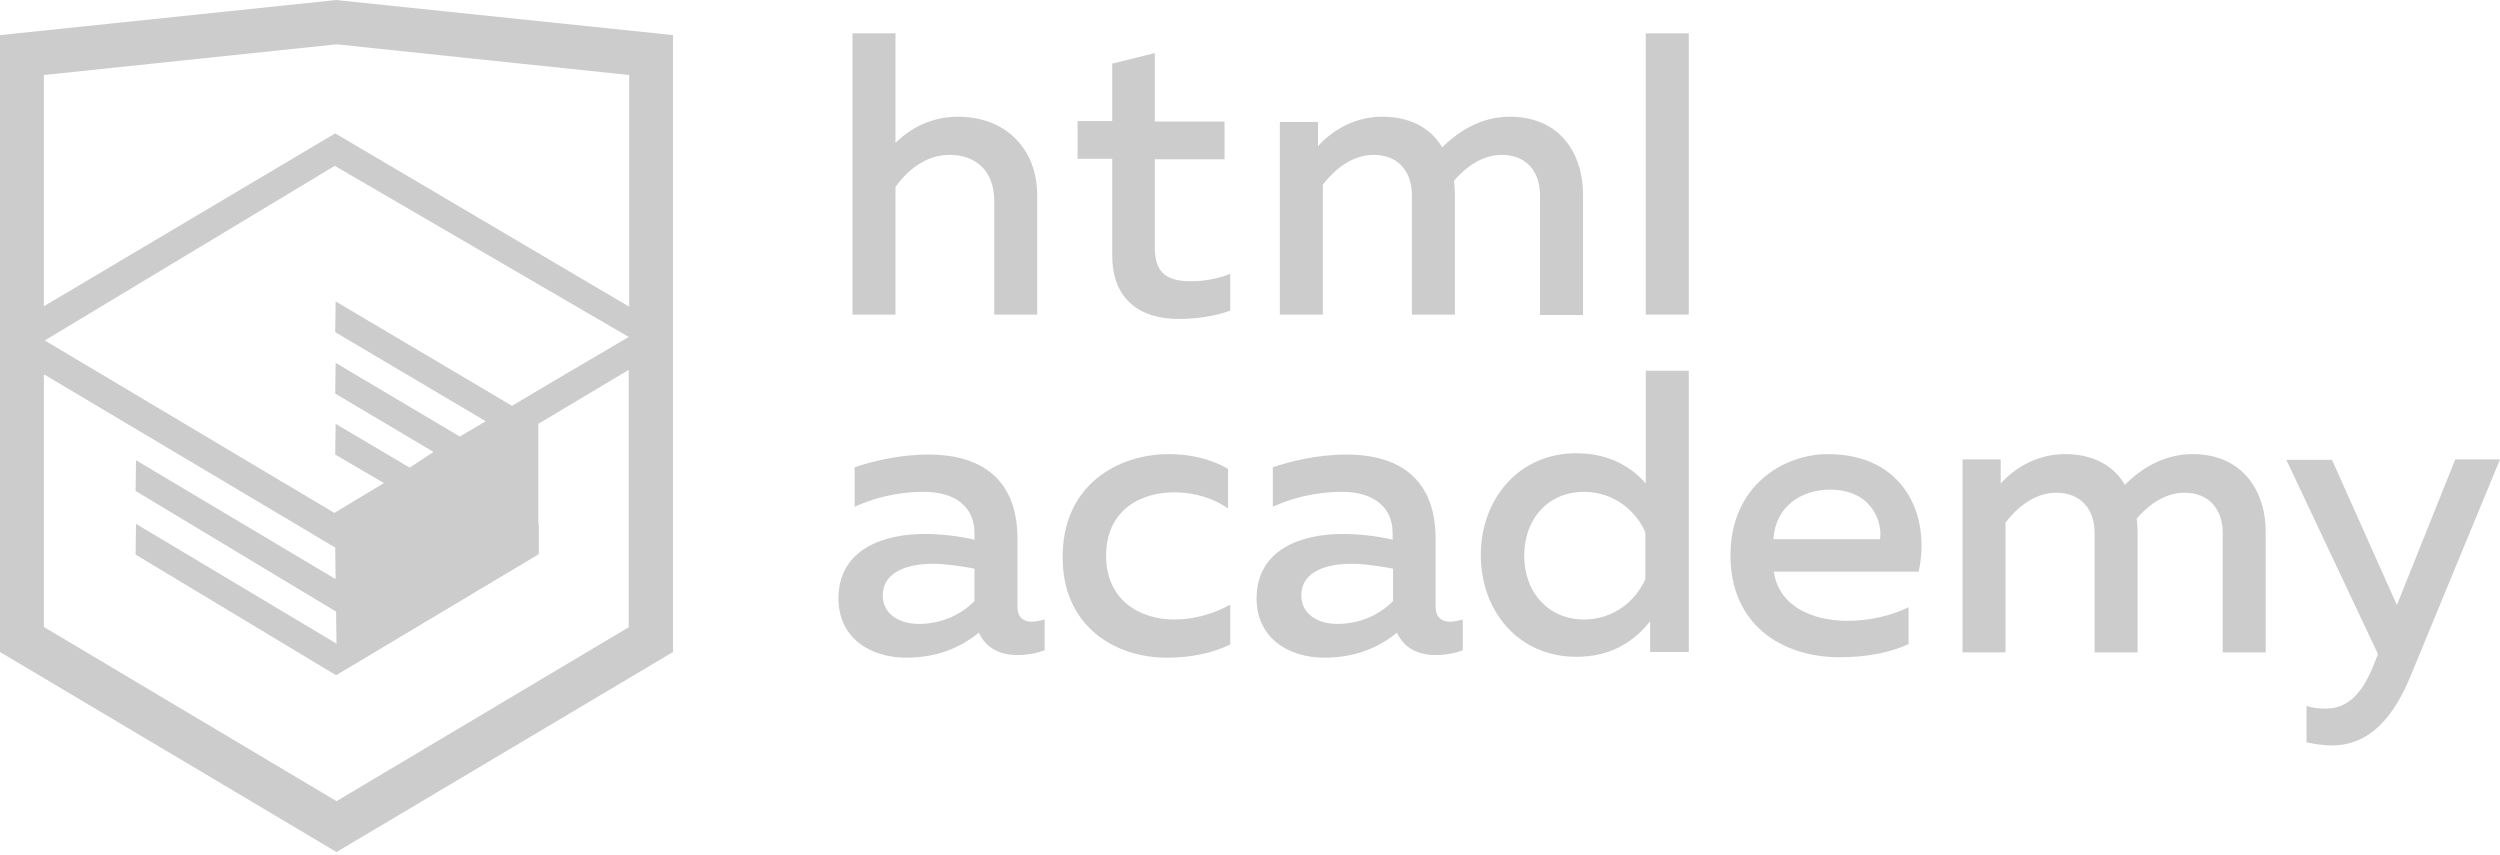
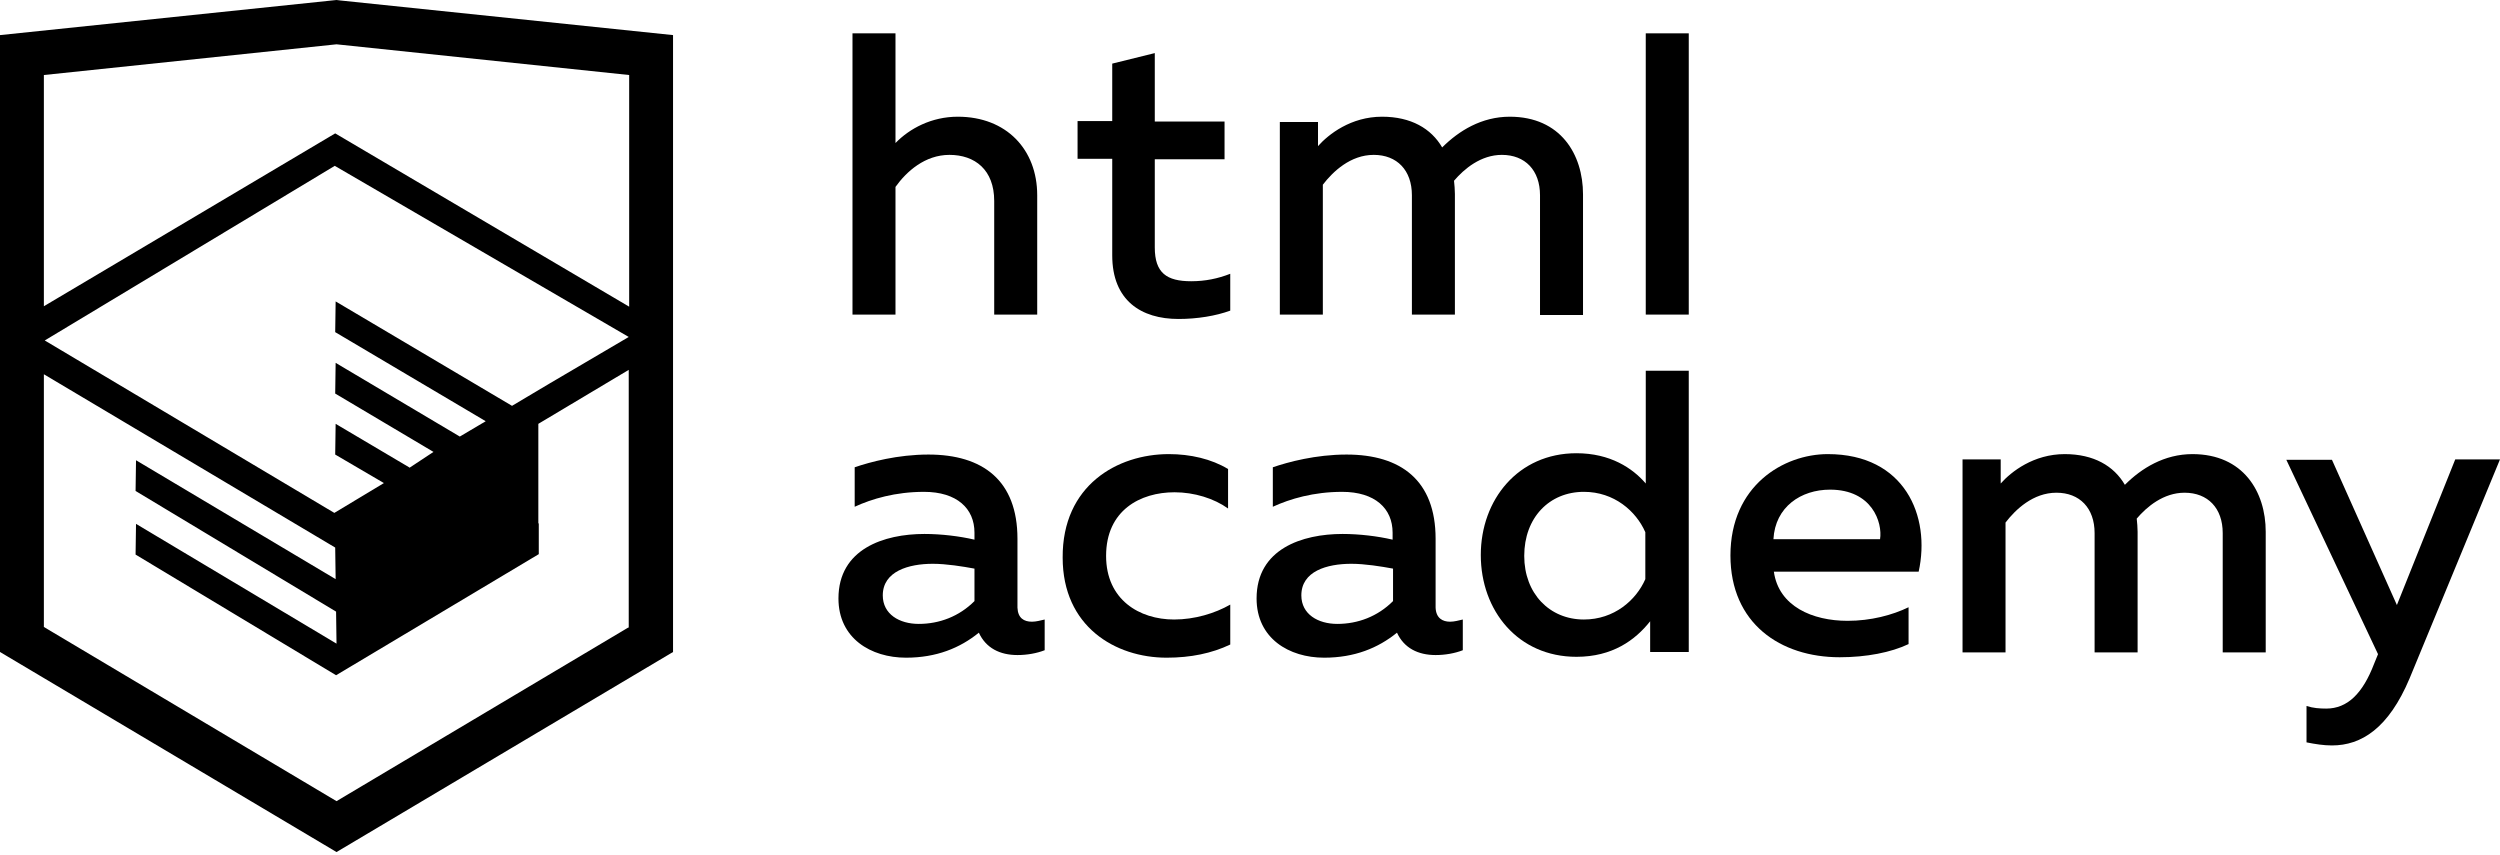
<svg xmlns="http://www.w3.org/2000/svg" width="199" height="68" viewBox="0 0 199 68" fill="none">
-   <g opacity="0.2">
+   <g opacity="1">
    <path d="M82.143 49.488C82.492 49.488 82.841 49.383 83.156 49.313V51.758C82.527 52.003 81.759 52.142 80.99 52.142C79.593 52.142 78.476 51.584 77.917 50.361C76.415 51.584 74.529 52.352 72.12 52.352C69.326 52.352 66.741 50.815 66.741 47.637C66.741 43.691 70.373 42.503 73.586 42.503C74.913 42.503 76.38 42.678 77.568 42.957V42.398C77.568 40.478 76.171 39.151 73.552 39.151C71.281 39.151 69.395 39.709 68.033 40.338V37.195C69.256 36.776 71.456 36.182 73.901 36.182C78.231 36.182 80.99 38.242 80.99 42.887V48.37C81.025 49.209 81.514 49.488 82.143 49.488ZM70.269 47.393C70.269 48.894 71.596 49.663 73.132 49.663C74.774 49.663 76.346 49.069 77.568 47.847V45.262C76.625 45.088 75.333 44.878 74.25 44.878C72.329 44.878 70.269 45.472 70.269 47.393Z" fill="black" />
    <path d="M93.039 36.147C94.751 36.147 96.427 36.531 97.754 37.334V40.477C96.637 39.674 95.065 39.185 93.493 39.185C90.769 39.185 88.045 40.617 88.045 44.249C88.045 47.742 90.699 49.313 93.458 49.313C95.1 49.313 96.706 48.825 97.929 48.126V51.304C96.462 52.003 94.786 52.352 92.865 52.352C88.779 52.352 84.588 49.872 84.588 44.389C84.553 38.627 88.953 36.147 93.039 36.147Z" fill="black" />
    <path d="M115.426 49.488C115.775 49.488 116.125 49.383 116.439 49.313V51.758C115.81 52.003 115.042 52.142 114.274 52.142C112.877 52.142 111.759 51.584 111.2 50.361C109.699 51.584 107.813 52.352 105.403 52.352C102.609 52.352 100.024 50.815 100.024 47.637C100.024 43.691 103.657 42.503 106.87 42.503C108.197 42.503 109.664 42.678 110.851 42.957V42.398C110.851 40.478 109.454 39.151 106.835 39.151C104.565 39.151 102.679 39.709 101.317 40.338V37.195C102.539 36.776 104.739 36.182 107.184 36.182C111.515 36.182 114.274 38.242 114.274 42.887V48.37C114.309 49.209 114.832 49.488 115.426 49.488ZM103.587 47.393C103.587 48.894 104.914 49.663 106.451 49.663C108.092 49.663 109.664 49.069 110.886 47.847V45.262C109.943 45.088 108.651 44.878 107.568 44.878C105.612 44.878 103.587 45.472 103.587 47.393Z" fill="black" />
    <path d="M134.425 29.511V51.898H131.352V49.453C130.165 50.955 128.348 52.282 125.485 52.282C120.84 52.282 117.871 48.615 117.871 44.179C117.871 39.779 120.84 36.077 125.485 36.077C128.174 36.077 129.955 37.264 131.003 38.487V29.511H134.425ZM126.078 39.15C123.319 39.15 121.329 41.211 121.329 44.249C121.329 47.253 123.354 49.313 126.078 49.313C128.488 49.313 130.234 47.777 130.968 46.1V42.364C130.234 40.687 128.488 39.15 126.078 39.15Z" fill="black" />
    <path d="M145.496 36.147C151.608 36.147 153.703 41.071 152.725 45.507H141.2C141.584 48.266 144.274 49.418 147.068 49.418C148.919 49.418 150.63 48.964 151.922 48.336V51.269C150.525 51.933 148.569 52.317 146.439 52.317C141.724 52.317 137.743 49.628 137.743 44.214C137.743 38.661 141.969 36.147 145.496 36.147ZM145.671 38.976C143.366 38.976 141.305 40.338 141.165 42.922H149.652C149.861 41.595 149.023 38.976 145.671 38.976Z" fill="black" />
    <path d="M156.218 51.898V36.566H159.256V38.487C160.094 37.544 161.876 36.147 164.355 36.147C166.66 36.147 168.267 37.09 169.14 38.592C170.467 37.264 172.283 36.147 174.518 36.147C178.569 36.147 180.351 39.15 180.351 42.328V51.933H176.928V42.433C176.928 40.443 175.741 39.22 173.89 39.22C172.213 39.22 170.886 40.338 170.083 41.281C170.118 41.63 170.153 41.979 170.153 42.328V51.933H166.73V42.433C166.73 40.443 165.543 39.22 163.692 39.22C161.841 39.22 160.444 40.547 159.64 41.595V51.933H156.218V51.898Z" fill="black" />
    <path d="M195.438 36.566H199L191.806 53.993C190.13 57.975 187.964 59.337 185.624 59.337C184.961 59.337 184.297 59.232 183.599 59.092V56.194C184.123 56.368 184.646 56.403 185.17 56.403C186.847 56.403 188.069 55.216 188.977 52.841L189.291 52.072L181.992 36.601H185.624L190.793 48.161L195.438 36.566Z" fill="black" />
    <path d="M71.281 2.654V11.385C72.399 10.233 74.145 9.29 76.24 9.29C80.117 9.29 82.562 11.909 82.562 15.541V25.041H79.139V15.995C79.139 13.516 77.602 12.328 75.577 12.328C73.621 12.328 72.154 13.655 71.281 14.878V25.041H67.858V2.654H71.281Z" fill="black" />
    <path d="M91.921 4.226V9.674H97.474V12.678H91.921V19.698C91.921 21.723 92.864 22.387 94.82 22.387C95.938 22.387 96.95 22.177 97.928 21.793V24.727C96.776 25.146 95.309 25.39 93.807 25.39C90.838 25.39 88.534 23.923 88.534 20.326V12.643H85.774V9.639H88.534V5.064L91.921 4.226Z" fill="black" />
    <path d="M101.875 25.041V9.709H104.913V11.63C105.752 10.687 107.533 9.29 110.012 9.29C112.317 9.29 113.924 10.233 114.797 11.735C116.124 10.408 117.94 9.29 120.175 9.29C124.227 9.29 126.008 12.293 126.008 15.472V25.076H122.585V15.541C122.585 13.551 121.398 12.328 119.547 12.328C117.87 12.328 116.543 13.446 115.74 14.389C115.775 14.738 115.81 15.088 115.81 15.437V25.041H112.387V15.541C112.387 13.551 111.2 12.328 109.349 12.328C107.498 12.328 106.101 13.655 105.298 14.703V25.041H101.875Z" fill="black" />
    <path d="M134.425 2.654H131.002V25.041H134.425V2.654Z" fill="black" />
    <path d="M27.067 0.035L26.787 0L0 2.794V51.898L26.787 67.823L53.574 51.898V2.794L27.067 0.035ZM50.082 49.907L26.787 63.772L3.492 49.907V29.791L26.682 43.586L26.717 46.1L10.827 36.636L10.792 39.081L26.752 48.685L26.787 51.234L10.827 41.7L10.792 44.145L26.752 53.749L42.887 44.11V41.665H42.852V40.827V39.814V33.737L50.047 29.441V49.907H50.082ZM50.047 26.822L43.691 30.559L40.757 32.305L26.717 23.993L26.682 26.438L38.661 33.528L38.557 33.597L38.312 33.737L36.601 34.75L26.717 28.883L26.682 31.327L34.505 35.972L32.654 37.195L32.62 37.23L26.717 33.737L26.682 36.182L30.559 38.452L26.613 40.827L3.562 27.101L26.647 13.201L50.047 26.822ZM50.082 24.412L26.682 10.617L3.492 24.377V5.972L26.787 3.527L50.082 5.972V24.412Z" fill="black" />
  </g>
</svg>
